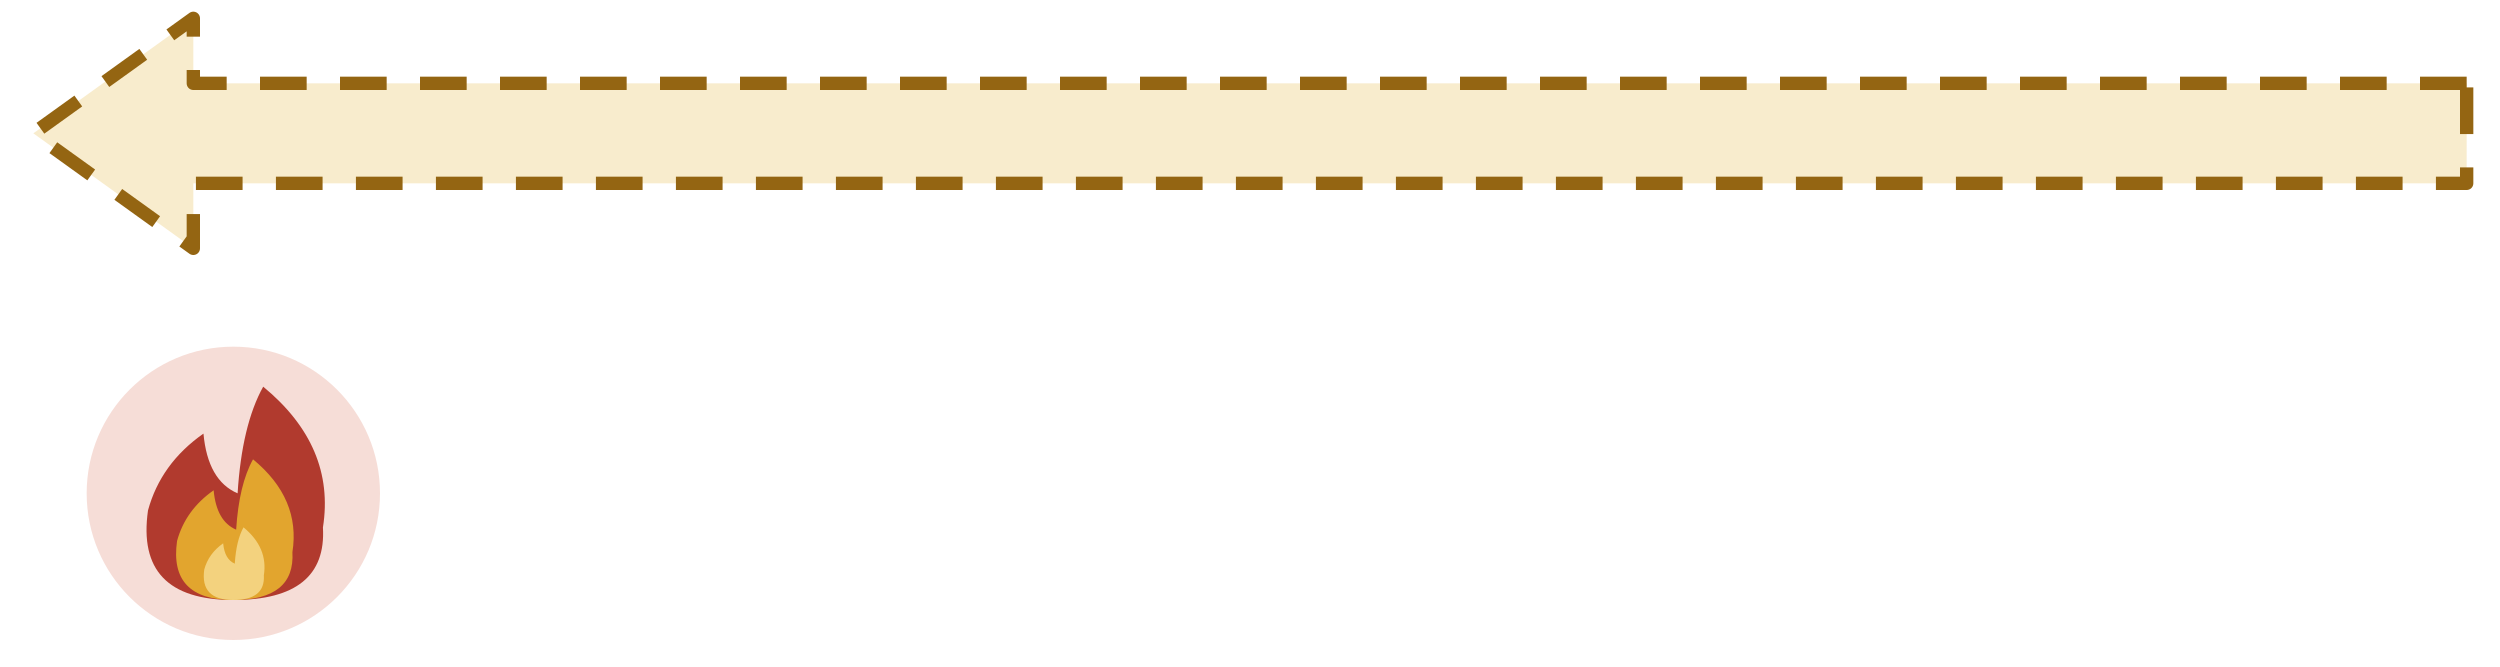
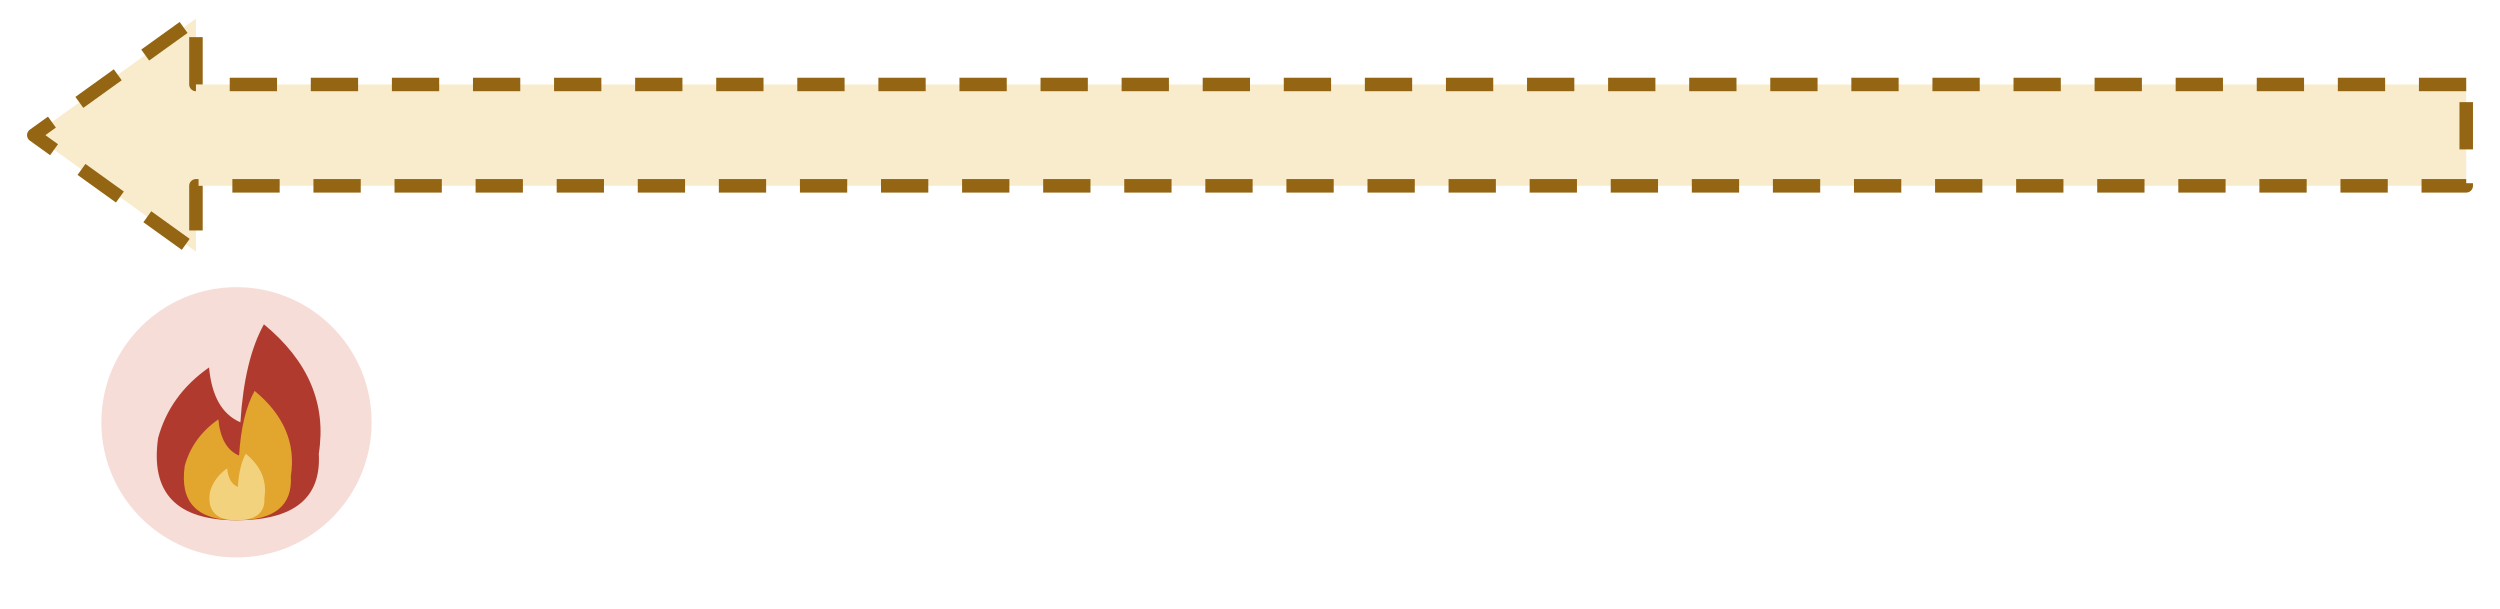
- <svg xmlns="http://www.w3.org/2000/svg" viewBox="590 790 750 200" width="750" height="200">
-   <path d="M1330 815 H648 V795.5 L600 830 L648 864.5 V845 H1330 Z" fill="#F8ECCD" stroke="#946512" stroke-width="4" stroke-linejoin="round" stroke-dasharray="14 10" />
-   <circle cx="660" cy="938" r="44" fill="#F6DDD7" />
-   <path transform="translate(660 970) scale(64)" d="M0 0 Q-0.46 0 -0.4 -0.42 Q-0.34 -0.64 -0.14 -0.78 Q-0.12 -0.56 0.02 -0.5 Q0.04 -0.82 0.14 -1 Q0.48 -0.72 0.42 -0.34 Q0.44 0 0 0 Z" fill="#B13A2E" />
-   <path transform="translate(660 970) scale(42.2)" d="M0 0 Q-0.46 0 -0.4 -0.42 Q-0.34 -0.64 -0.14 -0.78 Q-0.12 -0.56 0.02 -0.5 Q0.04 -0.82 0.14 -1 Q0.48 -0.72 0.42 -0.34 Q0.44 0 0 0 Z" fill="#E2A52E" />
-   <path transform="translate(660 970) scale(21.8)" d="M0 0 Q-0.46 0 -0.4 -0.42 Q-0.34 -0.64 -0.14 -0.78 Q-0.12 -0.56 0.02 -0.5 Q0.04 -0.82 0.14 -1 Q0.48 -0.72 0.42 -0.34 Q0.44 0 0 0 Z" fill="#F3D27E" />
+ <svg xmlns="http://www.w3.org/2000/svg" viewBox="610 850 740 180" width="740" height="180">
+   <path d="M1340 875 H668 V855.5 L620 890 L668 924.5 V905 H1340 Z" fill="#F8ECCD" stroke="#946512" stroke-width="4" stroke-linejoin="round" stroke-dasharray="14 10" />
+   <circle cx="680" cy="975" r="40" fill="#F6DDD7" />
+   <path transform="translate(680 1004) scale(58)" d="M0 0 Q-0.46 0 -0.4 -0.42 Q-0.34 -0.64 -0.14 -0.78 Q-0.12 -0.56 0.02 -0.5 Q0.04 -0.82 0.14 -1 Q0.48 -0.72 0.42 -0.34 Q0.44 0 0 0 Z" fill="#B13A2E" />
+   <path transform="translate(680 1004) scale(38.3)" d="M0 0 Q-0.46 0 -0.4 -0.42 Q-0.34 -0.64 -0.14 -0.78 Q-0.12 -0.56 0.02 -0.5 Q0.04 -0.82 0.14 -1 Q0.48 -0.72 0.42 -0.34 Q0.44 0 0 0 Z" fill="#E2A52E" />
+   <path transform="translate(680 1004) scale(19.7)" d="M0 0 Q-0.46 0 -0.4 -0.42 Q-0.34 -0.64 -0.14 -0.78 Q-0.12 -0.56 0.02 -0.5 Q0.04 -0.82 0.14 -1 Q0.48 -0.72 0.42 -0.34 Q0.44 0 0 0 Z" fill="#F3D27E" />
</svg>
